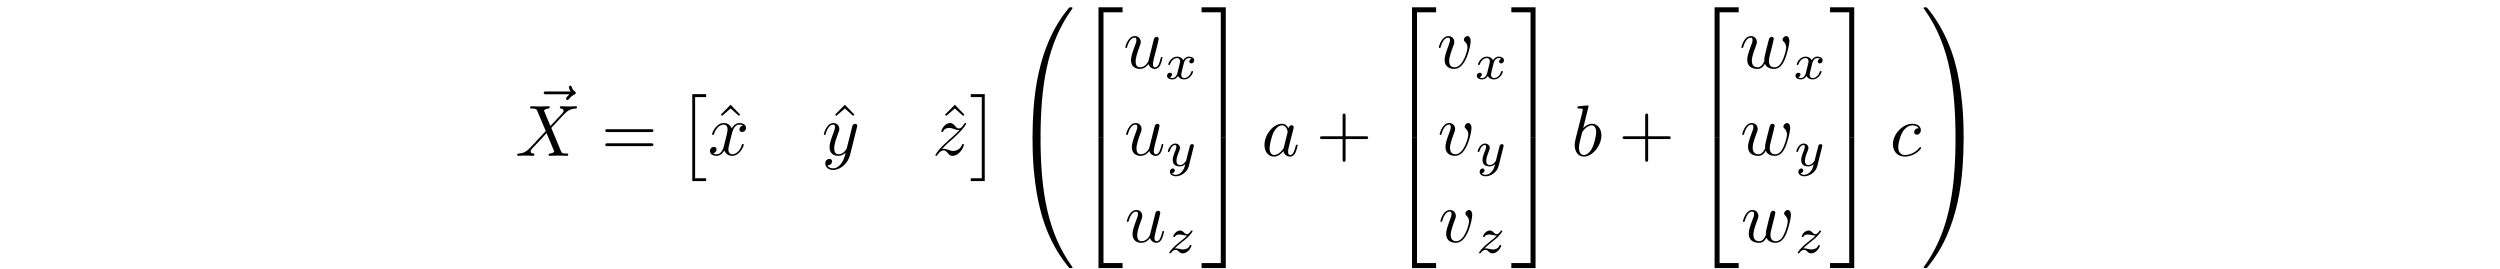
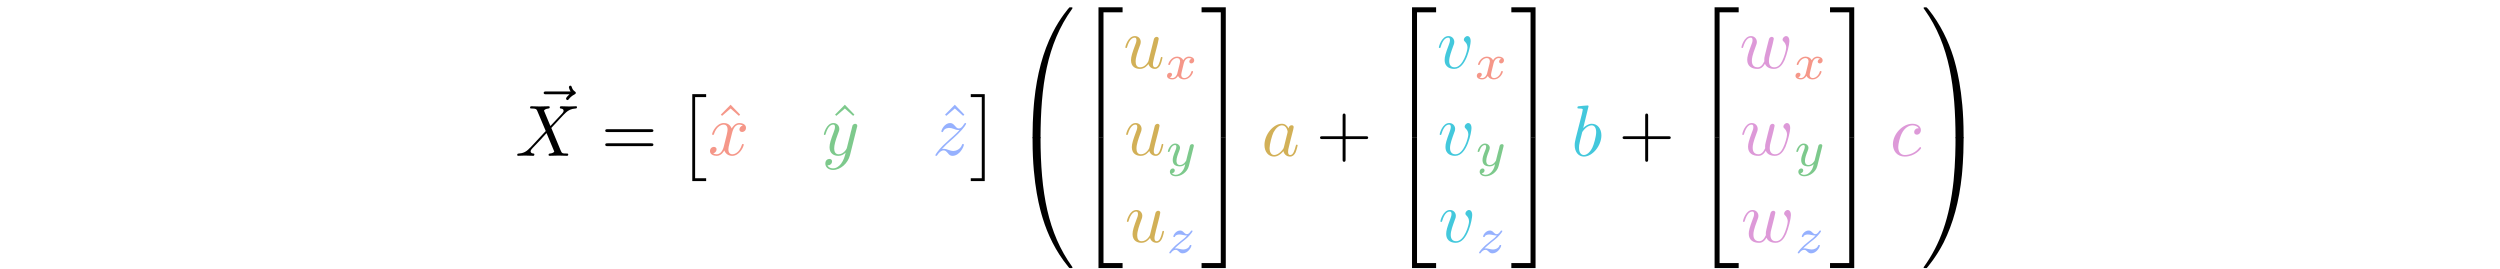
<svg xmlns="http://www.w3.org/2000/svg" xmlns:xlink="http://www.w3.org/1999/xlink" width="343.711" height="36.862" viewBox="0 0 343.711 36.862">
  <defs>
    <g>
      <g id="glyph-0-0">
        <path d="M 5.359 -5.938 C 5.219 -5.797 4.891 -5.516 4.891 -5.344 C 4.891 -5.25 4.984 -5.141 5.078 -5.141 C 5.172 -5.141 5.219 -5.219 5.281 -5.281 C 5.391 -5.422 5.625 -5.703 6.062 -5.922 C 6.125 -5.969 6.234 -6.016 6.234 -6.125 C 6.234 -6.234 6.156 -6.281 6.094 -6.328 C 5.875 -6.484 5.766 -6.656 5.688 -6.891 C 5.656 -6.984 5.625 -7.125 5.484 -7.125 C 5.344 -7.125 5.281 -6.984 5.281 -6.906 C 5.281 -6.859 5.359 -6.547 5.516 -6.328 L 2.156 -6.328 C 2 -6.328 1.812 -6.328 1.812 -6.125 C 1.812 -5.938 2 -5.938 2.156 -5.938 Z M 5.359 -5.938 " />
      </g>
      <g id="glyph-0-1">
        <path d="M 4.828 -4.094 L 4 -6.078 C 3.969 -6.156 3.953 -6.203 3.953 -6.203 C 3.953 -6.266 4.109 -6.453 4.531 -6.5 C 4.641 -6.516 4.734 -6.516 4.734 -6.688 C 4.734 -6.812 4.609 -6.812 4.578 -6.812 C 4.172 -6.812 3.75 -6.781 3.328 -6.781 C 3.078 -6.781 2.469 -6.812 2.219 -6.812 C 2.156 -6.812 2.031 -6.812 2.031 -6.609 C 2.031 -6.5 2.141 -6.5 2.266 -6.5 C 2.859 -6.5 2.922 -6.406 3.016 -6.188 L 4.188 -3.406 L 2.078 -1.141 L 1.953 -1.031 C 1.469 -0.5 1 -0.344 0.484 -0.312 C 0.359 -0.297 0.266 -0.297 0.266 -0.109 C 0.266 -0.094 0.266 0 0.406 0 C 0.703 0 1.031 -0.031 1.328 -0.031 C 1.703 -0.031 2.094 0 2.453 0 C 2.516 0 2.625 0 2.625 -0.203 C 2.625 -0.297 2.531 -0.312 2.516 -0.312 C 2.422 -0.312 2.109 -0.344 2.109 -0.625 C 2.109 -0.781 2.266 -0.938 2.375 -1.062 L 3.406 -2.141 L 4.297 -3.125 L 5.297 -0.734 C 5.344 -0.625 5.359 -0.625 5.359 -0.594 C 5.359 -0.516 5.156 -0.344 4.781 -0.312 C 4.672 -0.297 4.578 -0.297 4.578 -0.125 C 4.578 0 4.688 0 4.719 0 C 5 0 5.703 -0.031 5.984 -0.031 C 6.234 -0.031 6.844 0 7.094 0 C 7.156 0 7.281 0 7.281 -0.188 C 7.281 -0.312 7.172 -0.312 7.094 -0.312 C 6.438 -0.312 6.406 -0.344 6.234 -0.75 C 5.859 -1.672 5.188 -3.234 4.953 -3.828 C 5.625 -4.531 6.672 -5.719 7 -5.984 C 7.281 -6.234 7.672 -6.469 8.266 -6.5 C 8.391 -6.516 8.484 -6.516 8.484 -6.703 C 8.484 -6.703 8.484 -6.812 8.359 -6.812 C 8.062 -6.812 7.719 -6.781 7.422 -6.781 C 7.047 -6.781 6.672 -6.812 6.312 -6.812 C 6.25 -6.812 6.125 -6.812 6.125 -6.609 C 6.125 -6.547 6.172 -6.516 6.234 -6.5 C 6.328 -6.484 6.641 -6.469 6.641 -6.188 C 6.641 -6.047 6.531 -5.922 6.453 -5.828 Z M 4.828 -4.094 " />
      </g>
      <g id="glyph-0-2">
        <path d="M 3.328 -3.016 C 3.391 -3.266 3.625 -4.188 4.312 -4.188 C 4.359 -4.188 4.609 -4.188 4.812 -4.062 C 4.531 -4 4.344 -3.766 4.344 -3.516 C 4.344 -3.359 4.453 -3.172 4.719 -3.172 C 4.938 -3.172 5.25 -3.344 5.25 -3.75 C 5.25 -4.266 4.672 -4.406 4.328 -4.406 C 3.75 -4.406 3.406 -3.875 3.281 -3.656 C 3.031 -4.312 2.5 -4.406 2.203 -4.406 C 1.172 -4.406 0.594 -3.125 0.594 -2.875 C 0.594 -2.766 0.703 -2.766 0.719 -2.766 C 0.797 -2.766 0.828 -2.797 0.844 -2.875 C 1.188 -3.938 1.844 -4.188 2.188 -4.188 C 2.375 -4.188 2.719 -4.094 2.719 -3.516 C 2.719 -3.203 2.547 -2.547 2.188 -1.141 C 2.031 -0.531 1.672 -0.109 1.234 -0.109 C 1.172 -0.109 0.953 -0.109 0.734 -0.234 C 0.984 -0.297 1.203 -0.5 1.203 -0.781 C 1.203 -1.047 0.984 -1.125 0.844 -1.125 C 0.531 -1.125 0.297 -0.875 0.297 -0.547 C 0.297 -0.094 0.781 0.109 1.219 0.109 C 1.891 0.109 2.25 -0.594 2.266 -0.641 C 2.391 -0.281 2.75 0.109 3.344 0.109 C 4.375 0.109 4.938 -1.172 4.938 -1.422 C 4.938 -1.531 4.859 -1.531 4.828 -1.531 C 4.734 -1.531 4.719 -1.484 4.688 -1.422 C 4.359 -0.344 3.688 -0.109 3.375 -0.109 C 2.984 -0.109 2.828 -0.422 2.828 -0.766 C 2.828 -0.984 2.875 -1.203 2.984 -1.641 Z M 3.328 -3.016 " />
      </g>
      <g id="glyph-0-3">
        <path d="M 4.844 -3.797 C 4.891 -3.938 4.891 -3.953 4.891 -4.031 C 4.891 -4.203 4.75 -4.297 4.594 -4.297 C 4.5 -4.297 4.344 -4.234 4.25 -4.094 C 4.234 -4.031 4.141 -3.734 4.109 -3.547 C 4.031 -3.297 3.969 -3.016 3.906 -2.75 L 3.453 -0.953 C 3.422 -0.812 2.984 -0.109 2.328 -0.109 C 1.828 -0.109 1.719 -0.547 1.719 -0.922 C 1.719 -1.375 1.891 -2 2.219 -2.875 C 2.375 -3.281 2.422 -3.391 2.422 -3.594 C 2.422 -4.031 2.109 -4.406 1.609 -4.406 C 0.656 -4.406 0.297 -2.953 0.297 -2.875 C 0.297 -2.766 0.391 -2.766 0.406 -2.766 C 0.516 -2.766 0.516 -2.797 0.562 -2.953 C 0.844 -3.891 1.234 -4.188 1.578 -4.188 C 1.656 -4.188 1.828 -4.188 1.828 -3.875 C 1.828 -3.625 1.719 -3.359 1.656 -3.172 C 1.25 -2.109 1.078 -1.547 1.078 -1.078 C 1.078 -0.188 1.703 0.109 2.297 0.109 C 2.688 0.109 3.016 -0.062 3.297 -0.344 C 3.172 0.172 3.047 0.672 2.656 1.203 C 2.391 1.531 2.016 1.828 1.562 1.828 C 1.422 1.828 0.969 1.797 0.797 1.406 C 0.953 1.406 1.094 1.406 1.219 1.281 C 1.328 1.203 1.422 1.062 1.422 0.875 C 1.422 0.562 1.156 0.531 1.062 0.531 C 0.828 0.531 0.5 0.688 0.5 1.172 C 0.5 1.672 0.938 2.047 1.562 2.047 C 2.578 2.047 3.609 1.141 3.891 0.016 Z M 4.844 -3.797 " />
      </g>
      <g id="glyph-0-4">
        <path d="M 1.328 -0.828 C 1.859 -1.406 2.156 -1.656 2.516 -1.969 C 2.516 -1.969 3.125 -2.5 3.484 -2.859 C 4.438 -3.781 4.656 -4.266 4.656 -4.312 C 4.656 -4.406 4.562 -4.406 4.547 -4.406 C 4.469 -4.406 4.453 -4.391 4.391 -4.297 C 4.094 -3.812 3.891 -3.656 3.656 -3.656 C 3.406 -3.656 3.297 -3.812 3.141 -3.984 C 2.953 -4.203 2.781 -4.406 2.453 -4.406 C 1.703 -4.406 1.25 -3.484 1.25 -3.266 C 1.25 -3.219 1.281 -3.156 1.359 -3.156 C 1.453 -3.156 1.469 -3.203 1.5 -3.266 C 1.688 -3.734 2.266 -3.734 2.344 -3.734 C 2.547 -3.734 2.734 -3.672 2.969 -3.594 C 3.375 -3.438 3.484 -3.438 3.734 -3.438 C 3.375 -3.016 2.547 -2.297 2.359 -2.141 L 1.453 -1.297 C 0.781 -0.625 0.422 -0.062 0.422 0.016 C 0.422 0.109 0.531 0.109 0.547 0.109 C 0.625 0.109 0.641 0.094 0.703 -0.016 C 0.938 -0.375 1.234 -0.641 1.562 -0.641 C 1.781 -0.641 1.891 -0.547 2.141 -0.266 C 2.297 -0.047 2.484 0.109 2.766 0.109 C 3.766 0.109 4.344 -1.156 4.344 -1.422 C 4.344 -1.469 4.297 -1.531 4.219 -1.531 C 4.125 -1.531 4.109 -1.469 4.078 -1.391 C 3.844 -0.75 3.203 -0.562 2.875 -0.562 C 2.688 -0.562 2.5 -0.625 2.297 -0.688 C 1.953 -0.812 1.797 -0.859 1.594 -0.859 C 1.578 -0.859 1.422 -0.859 1.328 -0.828 Z M 1.328 -0.828 " />
      </g>
      <g id="glyph-0-5">
        <path d="M 3.484 -0.562 C 3.594 -0.156 3.953 0.109 4.375 0.109 C 4.719 0.109 4.953 -0.125 5.109 -0.438 C 5.281 -0.797 5.406 -1.406 5.406 -1.422 C 5.406 -1.531 5.328 -1.531 5.297 -1.531 C 5.188 -1.531 5.188 -1.484 5.156 -1.344 C 5.016 -0.781 4.828 -0.109 4.406 -0.109 C 4.203 -0.109 4.094 -0.234 4.094 -0.562 C 4.094 -0.781 4.219 -1.25 4.297 -1.609 L 4.578 -2.688 C 4.609 -2.828 4.703 -3.203 4.75 -3.359 C 4.797 -3.594 4.891 -3.969 4.891 -4.031 C 4.891 -4.203 4.75 -4.297 4.609 -4.297 C 4.562 -4.297 4.297 -4.281 4.219 -3.953 C 4.031 -3.219 3.594 -1.469 3.469 -0.953 C 3.453 -0.906 3.062 -0.109 2.328 -0.109 C 1.812 -0.109 1.719 -0.562 1.719 -0.922 C 1.719 -1.484 2 -2.266 2.25 -2.953 C 2.375 -3.266 2.422 -3.406 2.422 -3.594 C 2.422 -4.031 2.109 -4.406 1.609 -4.406 C 0.656 -4.406 0.297 -2.953 0.297 -2.875 C 0.297 -2.766 0.391 -2.766 0.406 -2.766 C 0.516 -2.766 0.516 -2.797 0.562 -2.953 C 0.812 -3.812 1.203 -4.188 1.578 -4.188 C 1.672 -4.188 1.828 -4.172 1.828 -3.859 C 1.828 -3.625 1.719 -3.328 1.656 -3.188 C 1.281 -2.188 1.078 -1.578 1.078 -1.094 C 1.078 -0.141 1.766 0.109 2.297 0.109 C 2.953 0.109 3.312 -0.344 3.484 -0.562 Z M 3.484 -0.562 " />
      </g>
      <g id="glyph-0-6">
        <path d="M 3.719 -3.766 C 3.531 -4.141 3.25 -4.406 2.797 -4.406 C 1.641 -4.406 0.406 -2.938 0.406 -1.484 C 0.406 -0.547 0.953 0.109 1.719 0.109 C 1.922 0.109 2.422 0.062 3.016 -0.641 C 3.094 -0.219 3.453 0.109 3.922 0.109 C 4.281 0.109 4.5 -0.125 4.672 -0.438 C 4.828 -0.797 4.969 -1.406 4.969 -1.422 C 4.969 -1.531 4.875 -1.531 4.844 -1.531 C 4.75 -1.531 4.734 -1.484 4.703 -1.344 C 4.531 -0.703 4.359 -0.109 3.953 -0.109 C 3.672 -0.109 3.656 -0.375 3.656 -0.562 C 3.656 -0.781 3.672 -0.875 3.781 -1.312 C 3.891 -1.719 3.906 -1.828 4 -2.203 L 4.359 -3.594 C 4.422 -3.875 4.422 -3.891 4.422 -3.938 C 4.422 -4.109 4.312 -4.203 4.141 -4.203 C 3.891 -4.203 3.75 -3.984 3.719 -3.766 Z M 3.078 -1.188 C 3.016 -1 3.016 -0.984 2.875 -0.812 C 2.438 -0.266 2.031 -0.109 1.75 -0.109 C 1.25 -0.109 1.109 -0.656 1.109 -1.047 C 1.109 -1.547 1.422 -2.766 1.656 -3.234 C 1.969 -3.812 2.406 -4.188 2.812 -4.188 C 3.453 -4.188 3.594 -3.375 3.594 -3.312 C 3.594 -3.25 3.578 -3.188 3.562 -3.141 Z M 3.078 -1.188 " />
      </g>
      <g id="glyph-0-7">
        <path d="M 4.672 -3.703 C 4.672 -4.25 4.406 -4.406 4.234 -4.406 C 3.984 -4.406 3.734 -4.141 3.734 -3.922 C 3.734 -3.797 3.781 -3.734 3.891 -3.625 C 4.109 -3.422 4.234 -3.172 4.234 -2.812 C 4.234 -2.391 3.625 -0.109 2.469 -0.109 C 1.953 -0.109 1.719 -0.453 1.719 -0.984 C 1.719 -1.531 2 -2.266 2.297 -3.094 C 2.375 -3.266 2.422 -3.406 2.422 -3.594 C 2.422 -4.031 2.109 -4.406 1.609 -4.406 C 0.672 -4.406 0.297 -2.953 0.297 -2.875 C 0.297 -2.766 0.391 -2.766 0.406 -2.766 C 0.516 -2.766 0.516 -2.797 0.562 -2.953 C 0.859 -3.953 1.281 -4.188 1.578 -4.188 C 1.656 -4.188 1.828 -4.188 1.828 -3.875 C 1.828 -3.625 1.719 -3.344 1.656 -3.172 C 1.219 -2.016 1.094 -1.562 1.094 -1.125 C 1.094 -0.047 1.969 0.109 2.422 0.109 C 4.094 0.109 4.672 -3.188 4.672 -3.703 Z M 4.672 -3.703 " />
      </g>
      <g id="glyph-0-8">
        <path d="M 2.375 -6.812 C 2.375 -6.812 2.375 -6.922 2.25 -6.922 C 2.031 -6.922 1.297 -6.844 1.031 -6.812 C 0.953 -6.812 0.844 -6.797 0.844 -6.625 C 0.844 -6.5 0.938 -6.5 1.094 -6.5 C 1.562 -6.5 1.578 -6.438 1.578 -6.328 C 1.578 -6.266 1.5 -5.922 1.453 -5.719 L 0.625 -2.469 C 0.516 -1.969 0.469 -1.797 0.469 -1.453 C 0.469 -0.516 1 0.109 1.734 0.109 C 2.906 0.109 4.141 -1.375 4.141 -2.812 C 4.141 -3.719 3.609 -4.406 2.812 -4.406 C 2.359 -4.406 1.938 -4.109 1.641 -3.812 Z M 1.453 -3.047 C 1.5 -3.266 1.5 -3.281 1.594 -3.391 C 2.078 -4.031 2.531 -4.188 2.797 -4.188 C 3.156 -4.188 3.422 -3.891 3.422 -3.25 C 3.422 -2.656 3.094 -1.516 2.906 -1.141 C 2.578 -0.469 2.125 -0.109 1.734 -0.109 C 1.391 -0.109 1.062 -0.375 1.062 -1.109 C 1.062 -1.312 1.062 -1.5 1.219 -2.125 Z M 1.453 -3.047 " />
      </g>
      <g id="glyph-0-9">
        <path d="M 4.609 -3.375 C 4.656 -3.594 4.75 -3.969 4.75 -4.031 C 4.75 -4.203 4.609 -4.297 4.469 -4.297 C 4.344 -4.297 4.172 -4.219 4.094 -4.016 C 4.062 -3.953 3.594 -2.047 3.531 -1.781 C 3.453 -1.484 3.438 -1.312 3.438 -1.125 C 3.438 -1.016 3.438 -1 3.453 -0.953 C 3.219 -0.422 2.922 -0.109 2.531 -0.109 C 1.734 -0.109 1.734 -0.844 1.734 -1.016 C 1.734 -1.328 1.781 -1.719 2.25 -2.953 C 2.359 -3.25 2.422 -3.391 2.422 -3.594 C 2.422 -4.031 2.094 -4.406 1.609 -4.406 C 0.656 -4.406 0.297 -2.953 0.297 -2.875 C 0.297 -2.766 0.391 -2.766 0.406 -2.766 C 0.516 -2.766 0.516 -2.797 0.562 -2.953 C 0.844 -3.875 1.219 -4.188 1.578 -4.188 C 1.672 -4.188 1.828 -4.172 1.828 -3.859 C 1.828 -3.609 1.719 -3.328 1.641 -3.156 C 1.203 -1.984 1.094 -1.531 1.094 -1.141 C 1.094 -0.234 1.75 0.109 2.5 0.109 C 2.672 0.109 3.141 0.109 3.531 -0.594 C 3.797 0.047 4.484 0.109 4.781 0.109 C 5.531 0.109 5.969 -0.516 6.234 -1.109 C 6.562 -1.891 6.891 -3.234 6.891 -3.703 C 6.891 -4.25 6.625 -4.406 6.453 -4.406 C 6.203 -4.406 5.953 -4.141 5.953 -3.922 C 5.953 -3.797 6.016 -3.734 6.094 -3.656 C 6.203 -3.547 6.453 -3.297 6.453 -2.812 C 6.453 -2.469 6.172 -1.5 5.906 -0.984 C 5.656 -0.453 5.297 -0.109 4.812 -0.109 C 4.344 -0.109 4.078 -0.406 4.078 -0.984 C 4.078 -1.25 4.141 -1.562 4.188 -1.703 Z M 4.609 -3.375 " />
      </g>
      <g id="glyph-0-10">
        <path d="M 3.953 -3.781 C 3.781 -3.781 3.656 -3.781 3.516 -3.656 C 3.344 -3.5 3.328 -3.328 3.328 -3.266 C 3.328 -3.016 3.516 -2.906 3.703 -2.906 C 3.984 -2.906 4.25 -3.156 4.25 -3.547 C 4.25 -4.031 3.781 -4.406 3.078 -4.406 C 1.734 -4.406 0.406 -2.984 0.406 -1.578 C 0.406 -0.672 0.984 0.109 2.031 0.109 C 3.453 0.109 4.281 -0.953 4.281 -1.062 C 4.281 -1.125 4.234 -1.203 4.172 -1.203 C 4.109 -1.203 4.094 -1.172 4.031 -1.094 C 3.25 -0.109 2.156 -0.109 2.047 -0.109 C 1.422 -0.109 1.141 -0.594 1.141 -1.203 C 1.141 -1.609 1.344 -2.578 1.688 -3.188 C 2 -3.766 2.547 -4.188 3.094 -4.188 C 3.422 -4.188 3.812 -4.062 3.953 -3.781 Z M 3.953 -3.781 " />
      </g>
      <g id="glyph-1-0">
        <path d="M 6.844 -3.266 C 7 -3.266 7.188 -3.266 7.188 -3.453 C 7.188 -3.656 7 -3.656 6.859 -3.656 L 0.891 -3.656 C 0.75 -3.656 0.562 -3.656 0.562 -3.453 C 0.562 -3.266 0.75 -3.266 0.891 -3.266 Z M 6.859 -1.328 C 7 -1.328 7.188 -1.328 7.188 -1.531 C 7.188 -1.719 7 -1.719 6.844 -1.719 L 0.891 -1.719 C 0.75 -1.719 0.562 -1.719 0.562 -1.531 C 0.562 -1.328 0.75 -1.328 0.891 -1.328 Z M 6.859 -1.328 " />
      </g>
      <g id="glyph-1-1">
        <path d="M 2.5 -6.922 L 1.156 -5.562 L 1.328 -5.391 L 2.5 -6.406 L 3.641 -5.391 L 3.812 -5.562 Z M 2.5 -6.922 " />
      </g>
      <g id="glyph-1-2">
        <path d="M 4.078 -2.297 L 6.859 -2.297 C 7 -2.297 7.188 -2.297 7.188 -2.5 C 7.188 -2.688 7 -2.688 6.859 -2.688 L 4.078 -2.688 L 4.078 -5.484 C 4.078 -5.625 4.078 -5.812 3.875 -5.812 C 3.672 -5.812 3.672 -5.625 3.672 -5.484 L 3.672 -2.688 L 0.891 -2.688 C 0.75 -2.688 0.562 -2.688 0.562 -2.5 C 0.562 -2.297 0.75 -2.297 0.891 -2.297 L 3.672 -2.297 L 3.672 0.5 C 3.672 0.641 3.672 0.828 3.875 0.828 C 4.078 0.828 4.078 0.641 4.078 0.5 Z M 4.078 -2.297 " />
      </g>
      <g id="glyph-2-0">
        <path d="M 2.016 11.547 L 3.922 11.547 L 3.922 11.156 L 2.406 11.156 L 2.406 0 L 3.922 0 L 3.922 -0.406 L 2.016 -0.406 Z M 2.016 11.547 " />
      </g>
      <g id="glyph-2-1">
        <path d="M 2.141 11.547 L 2.141 -0.406 L 0.219 -0.406 L 0.219 0 L 1.734 0 L 1.734 11.156 L 0.219 11.156 L 0.219 11.547 Z M 2.141 11.547 " />
      </g>
      <g id="glyph-2-2">
        <path d="M 3.734 17.641 C 3.953 17.641 4 17.641 4 17.5 C 4.031 10.516 4.828 4.719 8.328 -0.156 C 8.391 -0.25 8.391 -0.266 8.391 -0.297 C 8.391 -0.391 8.328 -0.391 8.172 -0.391 C 8 -0.391 7.984 -0.391 7.969 -0.375 C 7.922 -0.344 6.656 1.109 5.656 3.125 C 4.344 5.75 3.516 8.766 3.141 12.406 C 3.109 12.703 2.906 14.781 2.906 17.141 L 2.906 17.531 C 2.906 17.641 2.969 17.641 3.188 17.641 Z M 3.734 17.641 " />
      </g>
      <g id="glyph-2-3">
        <path d="M 3.188 -0.5 C 2.969 -0.5 2.906 -0.5 2.906 -0.391 L 2.906 0 C 2.906 6.094 3.984 9.656 4.297 10.672 C 4.969 12.875 6.078 15.219 7.75 17.266 C 7.891 17.453 7.938 17.5 7.969 17.516 C 8 17.531 8 17.531 8.172 17.531 C 8.328 17.531 8.391 17.531 8.391 17.438 C 8.391 17.422 8.391 17.391 8.328 17.312 C 5.016 12.703 4.016 7.156 4 -0.359 C 4 -0.5 3.953 -0.5 3.734 -0.5 Z M 3.188 -0.5 " />
      </g>
      <g id="glyph-2-4">
        <path d="M 3.25 17.547 L 3.938 17.547 L 3.938 0.297 L 6.562 0.297 L 6.562 -0.391 L 3.25 -0.391 Z M 3.25 17.547 " />
      </g>
      <g id="glyph-2-5">
        <path d="M 3.25 17.531 L 6.562 17.531 L 6.562 16.844 L 3.938 16.844 L 3.938 -0.406 L 3.25 -0.406 Z M 3.25 17.531 " />
      </g>
      <g id="glyph-2-6">
        <path d="M 2.703 17.547 L 3.391 17.547 L 3.391 -0.391 L 0.062 -0.391 L 0.062 0.297 L 2.703 0.297 Z M 2.703 17.547 " />
      </g>
      <g id="glyph-2-7">
        <path d="M 2.703 16.844 L 0.062 16.844 L 0.062 17.531 L 3.391 17.531 L 3.391 -0.406 L 2.703 -0.406 Z M 2.703 16.844 " />
      </g>
      <g id="glyph-2-8">
        <path d="M 5.812 17.141 C 5.812 11.062 4.719 7.484 4.422 6.484 C 3.734 4.266 2.625 1.938 0.969 -0.125 C 0.812 -0.297 0.781 -0.344 0.734 -0.375 C 0.719 -0.375 0.703 -0.391 0.547 -0.391 C 0.406 -0.391 0.312 -0.391 0.312 -0.297 C 0.312 -0.266 0.312 -0.25 0.453 -0.062 C 3.922 4.781 4.688 10.75 4.703 17.5 C 4.703 17.641 4.766 17.641 4.984 17.641 L 5.531 17.641 C 5.734 17.641 5.797 17.641 5.812 17.531 Z M 5.812 17.141 " />
      </g>
      <g id="glyph-2-9">
        <path d="M 5.812 -0.391 C 5.797 -0.5 5.734 -0.5 5.531 -0.5 L 4.984 -0.5 C 4.766 -0.5 4.703 -0.5 4.703 -0.359 C 4.703 0.672 4.688 3.047 4.438 5.516 C 3.891 10.672 2.578 14.25 0.391 17.312 C 0.312 17.391 0.312 17.422 0.312 17.438 C 0.312 17.531 0.406 17.531 0.547 17.531 C 0.703 17.531 0.734 17.531 0.75 17.516 C 0.781 17.484 2.047 16.031 3.062 14.031 C 4.375 11.391 5.203 8.375 5.578 4.75 C 5.609 4.438 5.812 2.359 5.812 0 Z M 5.812 -0.391 " />
      </g>
      <g id="glyph-3-0">
        <path d="M 1.734 -0.734 C 1.672 -0.5 1.438 -0.125 1.078 -0.125 C 1.062 -0.125 0.844 -0.125 0.703 -0.219 C 0.984 -0.312 1.016 -0.562 1.016 -0.609 C 1.016 -0.766 0.891 -0.859 0.734 -0.859 C 0.531 -0.859 0.328 -0.703 0.328 -0.438 C 0.328 -0.094 0.719 0.062 1.062 0.062 C 1.391 0.062 1.672 -0.125 1.844 -0.422 C 2.016 -0.062 2.391 0.062 2.672 0.062 C 3.484 0.062 3.906 -0.797 3.906 -1 C 3.906 -1.094 3.812 -1.094 3.797 -1.094 C 3.688 -1.094 3.688 -1.047 3.656 -0.969 C 3.516 -0.484 3.094 -0.125 2.703 -0.125 C 2.422 -0.125 2.281 -0.312 2.281 -0.578 C 2.281 -0.766 2.453 -1.391 2.641 -2.172 C 2.781 -2.703 3.094 -2.875 3.328 -2.875 C 3.344 -2.875 3.547 -2.875 3.703 -2.781 C 3.484 -2.719 3.391 -2.516 3.391 -2.391 C 3.391 -2.25 3.516 -2.141 3.672 -2.141 C 3.828 -2.141 4.062 -2.266 4.062 -2.562 C 4.062 -2.953 3.609 -3.078 3.344 -3.078 C 2.984 -3.078 2.703 -2.844 2.562 -2.578 C 2.438 -2.859 2.109 -3.078 1.719 -3.078 C 0.938 -3.078 0.5 -2.219 0.5 -2 C 0.5 -1.922 0.594 -1.922 0.609 -1.922 C 0.703 -1.922 0.703 -1.938 0.75 -2.031 C 0.922 -2.578 1.359 -2.875 1.703 -2.875 C 1.938 -2.875 2.125 -2.75 2.125 -2.422 C 2.125 -2.281 2.031 -1.938 1.969 -1.688 Z M 1.734 -0.734 " />
      </g>
      <g id="glyph-3-1">
        <path d="M 3.875 -2.625 C 3.906 -2.719 3.906 -2.734 3.906 -2.781 C 3.906 -2.922 3.797 -3 3.672 -3 C 3.594 -3 3.469 -2.969 3.391 -2.844 C 3.359 -2.797 3.312 -2.578 3.281 -2.438 L 3.125 -1.859 C 3.094 -1.688 2.875 -0.812 2.844 -0.734 C 2.844 -0.734 2.531 -0.125 2 -0.125 C 1.516 -0.125 1.516 -0.578 1.516 -0.703 C 1.516 -1.078 1.672 -1.516 1.891 -2.062 C 1.969 -2.281 2 -2.359 2 -2.484 C 2 -2.812 1.719 -3.078 1.344 -3.078 C 0.641 -3.078 0.328 -2.125 0.328 -2 C 0.328 -1.922 0.422 -1.922 0.453 -1.922 C 0.547 -1.922 0.547 -1.953 0.578 -2.031 C 0.75 -2.609 1.047 -2.875 1.328 -2.875 C 1.438 -2.875 1.5 -2.797 1.5 -2.641 C 1.5 -2.469 1.438 -2.328 1.406 -2.234 C 1.062 -1.375 1 -1.125 1 -0.812 C 1 -0.703 1 -0.375 1.266 -0.141 C 1.484 0.031 1.781 0.062 1.969 0.062 C 2.25 0.062 2.5 -0.031 2.719 -0.25 C 2.641 0.141 2.562 0.438 2.266 0.781 C 2.078 1 1.797 1.219 1.422 1.219 C 1.375 1.219 1.047 1.219 0.906 1 C 1.281 0.953 1.281 0.625 1.281 0.609 C 1.281 0.391 1.078 0.344 1.016 0.344 C 0.844 0.344 0.609 0.484 0.609 0.812 C 0.609 1.156 0.938 1.422 1.438 1.422 C 2.141 1.422 3 0.875 3.219 0 Z M 3.875 -2.625 " />
      </g>
      <g id="glyph-3-2">
        <path d="M 1.172 -0.609 C 1.359 -0.797 1.484 -0.922 2.062 -1.406 C 2.219 -1.516 2.734 -1.938 2.938 -2.125 C 3.359 -2.547 3.625 -2.906 3.625 -2.984 C 3.625 -3.078 3.547 -3.078 3.516 -3.078 C 3.453 -3.078 3.422 -3.062 3.391 -3 C 3.172 -2.688 3.031 -2.578 2.859 -2.578 C 2.781 -2.578 2.672 -2.578 2.469 -2.781 C 2.234 -3.031 2.078 -3.078 1.922 -3.078 C 1.359 -3.078 0.984 -2.469 0.984 -2.266 C 0.984 -2.188 1.047 -2.172 1.094 -2.172 C 1.188 -2.172 1.203 -2.188 1.219 -2.266 C 1.328 -2.516 1.719 -2.531 1.828 -2.531 C 2 -2.531 2.172 -2.484 2.266 -2.469 C 2.656 -2.391 2.703 -2.391 2.875 -2.391 C 2.703 -2.188 2.578 -2.062 1.906 -1.547 C 1.359 -1.109 1.172 -0.938 1.047 -0.797 C 0.625 -0.391 0.422 -0.078 0.422 -0.016 C 0.422 0.062 0.516 0.062 0.547 0.062 C 0.609 0.062 0.625 0.062 0.656 0 C 0.844 -0.266 1.062 -0.422 1.297 -0.422 C 1.391 -0.422 1.484 -0.422 1.672 -0.25 C 1.891 -0.031 2.031 0.062 2.266 0.062 C 3 0.062 3.469 -0.781 3.469 -1.016 C 3.469 -1.094 3.391 -1.094 3.359 -1.094 C 3.266 -1.094 3.25 -1.062 3.219 -0.984 C 3.094 -0.641 2.688 -0.469 2.344 -0.469 C 2.188 -0.469 2 -0.516 1.828 -0.547 C 1.516 -0.625 1.453 -0.625 1.328 -0.625 C 1.312 -0.625 1.219 -0.625 1.172 -0.609 Z M 1.172 -0.609 " />
      </g>
    </g>
    <clipPath id="clip-0">
      <path clip-rule="nonzero" d="M 141 18 L 148 18 L 148 36.863 L 141 36.863 Z M 141 18 " />
    </clipPath>
    <clipPath id="clip-1">
      <path clip-rule="nonzero" d="M 151 18 L 155 18 L 155 36.863 L 151 36.863 Z M 151 18 " />
    </clipPath>
    <clipPath id="clip-2">
      <path clip-rule="nonzero" d="M 165 18 L 169 18 L 169 36.863 L 165 36.863 Z M 165 18 " />
    </clipPath>
    <clipPath id="clip-3">
      <path clip-rule="nonzero" d="M 194 18 L 198 18 L 198 36.863 L 194 36.863 Z M 194 18 " />
    </clipPath>
    <clipPath id="clip-4">
      <path clip-rule="nonzero" d="M 207 18 L 212 18 L 212 36.863 L 207 36.863 Z M 207 18 " />
    </clipPath>
    <clipPath id="clip-5">
      <path clip-rule="nonzero" d="M 235 18 L 240 18 L 240 36.863 L 235 36.863 Z M 235 18 " />
    </clipPath>
    <clipPath id="clip-6">
      <path clip-rule="nonzero" d="M 251 18 L 255 18 L 255 36.863 L 251 36.863 Z M 251 18 " />
    </clipPath>
    <clipPath id="clip-7">
      <path clip-rule="nonzero" d="M 264 18 L 270 18 L 270 36.863 L 264 36.863 Z M 264 18 " />
    </clipPath>
  </defs>
  <g fill="rgb(0%, 0%, 0%)" fill-opacity="1">
    <use xlink:href="#glyph-0-0" x="72.934" y="18.901" />
  </g>
  <g fill="rgb(0%, 0%, 0%)" fill-opacity="1">
    <use xlink:href="#glyph-0-1" x="70.843" y="21.42" />
  </g>
  <g fill="rgb(0%, 0%, 0%)" fill-opacity="1">
    <use xlink:href="#glyph-1-0" x="82.646" y="21.42" />
  </g>
  <g fill="rgb(0%, 0%, 0%)" fill-opacity="1">
    <use xlink:href="#glyph-2-0" x="93.162" y="13.35" />
  </g>
-   <g fill="rgb(0%, 0%, 0%)" fill-opacity="1">
+   <g fill="rgb(96.077%, 59.215%, 53.725%)" fill-opacity="1">
    <use xlink:href="#glyph-1-1" x="97.946" y="21.32" />
  </g>
-   <g fill="rgb(0%, 0%, 0%)" fill-opacity="1">
+   <g fill="rgb(96.077%, 59.215%, 53.725%)" fill-opacity="1">
    <use xlink:href="#glyph-0-2" x="97.313" y="21.32" />
  </g>
-   <g fill="rgb(0%, 0%, 0%)" fill-opacity="1">
+   <g fill="rgb(49.019%, 78.824%, 54.903%)" fill-opacity="1">
    <use xlink:href="#glyph-1-1" x="113.654" y="21.32" />
  </g>
-   <g fill="rgb(0%, 0%, 0%)" fill-opacity="1">
+   <g fill="rgb(49.019%, 78.824%, 54.903%)" fill-opacity="1">
    <use xlink:href="#glyph-0-3" x="112.97" y="21.32" />
  </g>
-   <g fill="rgb(0%, 0%, 0%)" fill-opacity="1">
+   <g fill="rgb(58.823%, 69.411%, 99.608%)" fill-opacity="1">
    <use xlink:href="#glyph-1-1" x="128.773" y="21.32" />
  </g>
-   <g fill="rgb(0%, 0%, 0%)" fill-opacity="1">
+   <g fill="rgb(58.823%, 69.411%, 99.608%)" fill-opacity="1">
    <use xlink:href="#glyph-0-4" x="128.174" y="21.32" />
  </g>
  <g fill="rgb(0%, 0%, 0%)" fill-opacity="1">
    <use xlink:href="#glyph-2-1" x="133.246" y="13.35" />
  </g>
  <g fill="rgb(0%, 0%, 0%)" fill-opacity="1">
    <use xlink:href="#glyph-2-2" x="139.057" y="1.395" />
  </g>
  <g clip-path="url(#clip-0)">
    <g fill="rgb(0%, 0%, 0%)" fill-opacity="1">
      <use xlink:href="#glyph-2-3" x="139.057" y="19.328" />
    </g>
  </g>
  <g fill="rgb(0%, 0%, 0%)" fill-opacity="1">
    <use xlink:href="#glyph-2-4" x="147.775" y="1.395" />
  </g>
  <g clip-path="url(#clip-1)">
    <g fill="rgb(0%, 0%, 0%)" fill-opacity="1">
      <use xlink:href="#glyph-2-5" x="147.775" y="19.328" />
    </g>
  </g>
-   <g fill="rgb(0%, 0%, 0%)" fill-opacity="1">
+   <g fill="rgb(82.352%, 69.019%, 34.119%)" fill-opacity="1">
    <use xlink:href="#glyph-0-5" x="154.416" y="9.365" />
  </g>
-   <g fill="rgb(0%, 0%, 0%)" fill-opacity="1">
+   <g fill="rgb(96.077%, 59.215%, 53.725%)" fill-opacity="1">
    <use xlink:href="#glyph-3-0" x="160.119" y="10.859" />
  </g>
-   <g fill="rgb(0%, 0%, 0%)" fill-opacity="1">
+   <g fill="rgb(82.352%, 69.019%, 34.119%)" fill-opacity="1">
    <use xlink:href="#glyph-0-5" x="154.53" y="21.32" />
  </g>
-   <g fill="rgb(0%, 0%, 0%)" fill-opacity="1">
+   <g fill="rgb(49.019%, 78.824%, 54.903%)" fill-opacity="1">
    <use xlink:href="#glyph-3-1" x="160.233" y="22.814" />
  </g>
-   <g fill="rgb(0%, 0%, 0%)" fill-opacity="1">
+   <g fill="rgb(82.352%, 69.019%, 34.119%)" fill-opacity="1">
    <use xlink:href="#glyph-0-5" x="154.629" y="33.275" />
  </g>
-   <g fill="rgb(0%, 0%, 0%)" fill-opacity="1">
+   <g fill="rgb(58.823%, 69.411%, 99.608%)" fill-opacity="1">
    <use xlink:href="#glyph-3-2" x="160.332" y="34.77" />
  </g>
  <g fill="rgb(0%, 0%, 0%)" fill-opacity="1">
    <use xlink:href="#glyph-2-6" x="165.135" y="1.395" />
  </g>
  <g clip-path="url(#clip-2)">
    <g fill="rgb(0%, 0%, 0%)" fill-opacity="1">
      <use xlink:href="#glyph-2-7" x="165.135" y="19.328" />
    </g>
  </g>
-   <g fill="rgb(0%, 0%, 0%)" fill-opacity="1">
+   <g fill="rgb(82.352%, 69.019%, 34.119%)" fill-opacity="1">
    <use xlink:href="#glyph-0-6" x="173.438" y="21.42" />
  </g>
  <g fill="rgb(0%, 0%, 0%)" fill-opacity="1">
    <use xlink:href="#glyph-1-2" x="180.918" y="21.42" />
  </g>
  <g fill="rgb(0%, 0%, 0%)" fill-opacity="1">
    <use xlink:href="#glyph-2-4" x="190.88" y="1.395" />
  </g>
  <g clip-path="url(#clip-3)">
    <g fill="rgb(0%, 0%, 0%)" fill-opacity="1">
      <use xlink:href="#glyph-2-5" x="190.88" y="19.328" />
    </g>
  </g>
-   <g fill="rgb(0%, 0%, 0%)" fill-opacity="1">
+   <g fill="rgb(26.276%, 78.432%, 86.275%)" fill-opacity="1">
    <use xlink:href="#glyph-0-7" x="197.522" y="9.365" />
  </g>
-   <g fill="rgb(0%, 0%, 0%)" fill-opacity="1">
+   <g fill="rgb(96.077%, 59.215%, 53.725%)" fill-opacity="1">
    <use xlink:href="#glyph-3-0" x="202.709" y="10.859" />
  </g>
-   <g fill="rgb(0%, 0%, 0%)" fill-opacity="1">
+   <g fill="rgb(26.276%, 78.432%, 86.275%)" fill-opacity="1">
    <use xlink:href="#glyph-0-7" x="197.636" y="21.32" />
  </g>
-   <g fill="rgb(0%, 0%, 0%)" fill-opacity="1">
+   <g fill="rgb(49.019%, 78.824%, 54.903%)" fill-opacity="1">
    <use xlink:href="#glyph-3-1" x="202.822" y="22.815" />
  </g>
-   <g fill="rgb(0%, 0%, 0%)" fill-opacity="1">
+   <g fill="rgb(26.276%, 78.432%, 86.275%)" fill-opacity="1">
    <use xlink:href="#glyph-0-7" x="197.735" y="33.275" />
  </g>
-   <g fill="rgb(0%, 0%, 0%)" fill-opacity="1">
+   <g fill="rgb(58.823%, 69.411%, 99.608%)" fill-opacity="1">
    <use xlink:href="#glyph-3-2" x="202.921" y="34.77" />
  </g>
  <g fill="rgb(0%, 0%, 0%)" fill-opacity="1">
    <use xlink:href="#glyph-2-6" x="207.724" y="1.395" />
  </g>
  <g clip-path="url(#clip-4)">
    <g fill="rgb(0%, 0%, 0%)" fill-opacity="1">
      <use xlink:href="#glyph-2-7" x="207.724" y="19.328" />
    </g>
  </g>
-   <g fill="rgb(0%, 0%, 0%)" fill-opacity="1">
+   <g fill="rgb(26.276%, 78.432%, 86.275%)" fill-opacity="1">
    <use xlink:href="#glyph-0-8" x="216.027" y="21.42" />
  </g>
  <g fill="rgb(0%, 0%, 0%)" fill-opacity="1">
    <use xlink:href="#glyph-1-2" x="222.516" y="21.42" />
  </g>
  <g fill="rgb(0%, 0%, 0%)" fill-opacity="1">
    <use xlink:href="#glyph-2-4" x="232.479" y="1.395" />
  </g>
  <g clip-path="url(#clip-5)">
    <g fill="rgb(0%, 0%, 0%)" fill-opacity="1">
      <use xlink:href="#glyph-2-5" x="232.479" y="19.328" />
    </g>
  </g>
-   <g fill="rgb(0%, 0%, 0%)" fill-opacity="1">
+   <g fill="rgb(86.667%, 59.999%, 84.705%)" fill-opacity="1">
    <use xlink:href="#glyph-0-9" x="239.121" y="9.365" />
  </g>
-   <g fill="rgb(0%, 0%, 0%)" fill-opacity="1">
+   <g fill="rgb(96.077%, 59.215%, 53.725%)" fill-opacity="1">
    <use xlink:href="#glyph-3-0" x="246.521" y="10.859" />
  </g>
-   <g fill="rgb(0%, 0%, 0%)" fill-opacity="1">
+   <g fill="rgb(86.667%, 59.999%, 84.705%)" fill-opacity="1">
    <use xlink:href="#glyph-0-9" x="239.234" y="21.32" />
  </g>
-   <g fill="rgb(0%, 0%, 0%)" fill-opacity="1">
+   <g fill="rgb(49.019%, 78.824%, 54.903%)" fill-opacity="1">
    <use xlink:href="#glyph-3-1" x="246.635" y="22.815" />
  </g>
-   <g fill="rgb(0%, 0%, 0%)" fill-opacity="1">
+   <g fill="rgb(86.667%, 59.999%, 84.705%)" fill-opacity="1">
    <use xlink:href="#glyph-0-9" x="239.333" y="33.275" />
  </g>
-   <g fill="rgb(0%, 0%, 0%)" fill-opacity="1">
+   <g fill="rgb(58.823%, 69.411%, 99.608%)" fill-opacity="1">
    <use xlink:href="#glyph-3-2" x="246.734" y="34.77" />
  </g>
  <g fill="rgb(0%, 0%, 0%)" fill-opacity="1">
    <use xlink:href="#glyph-2-6" x="251.537" y="1.395" />
  </g>
  <g clip-path="url(#clip-6)">
    <g fill="rgb(0%, 0%, 0%)" fill-opacity="1">
      <use xlink:href="#glyph-2-7" x="251.537" y="19.328" />
    </g>
  </g>
-   <g fill="rgb(0%, 0%, 0%)" fill-opacity="1">
+   <g fill="rgb(86.667%, 59.999%, 84.705%)" fill-opacity="1">
    <use xlink:href="#glyph-0-10" x="259.839" y="21.42" />
  </g>
  <g fill="rgb(0%, 0%, 0%)" fill-opacity="1">
    <use xlink:href="#glyph-2-8" x="264.151" y="1.395" />
  </g>
  <g clip-path="url(#clip-7)">
    <g fill="rgb(0%, 0%, 0%)" fill-opacity="1">
      <use xlink:href="#glyph-2-9" x="264.151" y="19.328" />
    </g>
  </g>
</svg>
